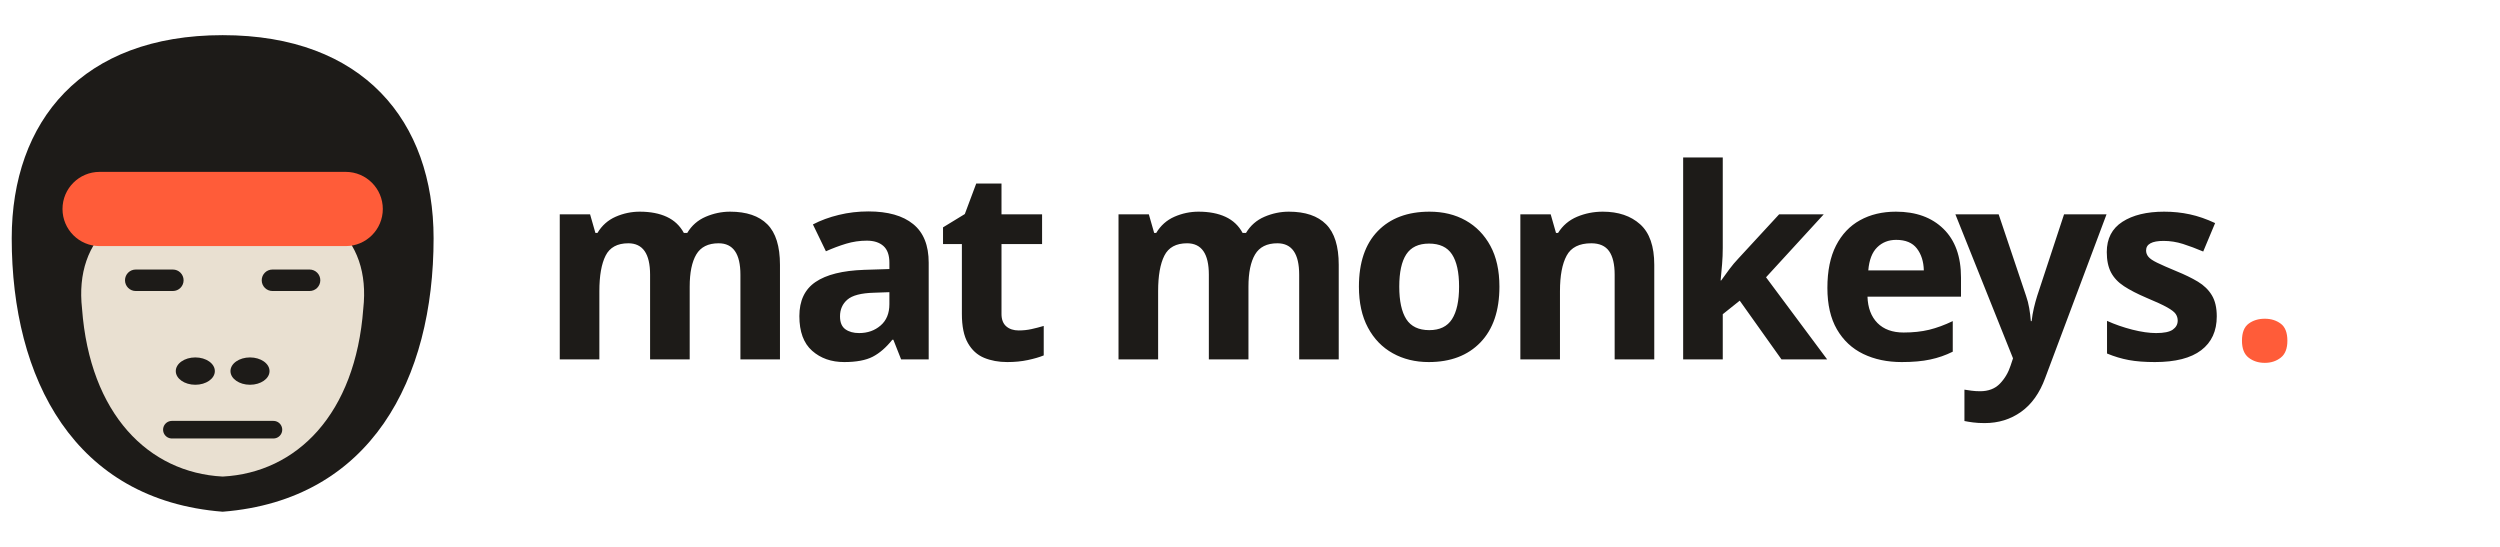
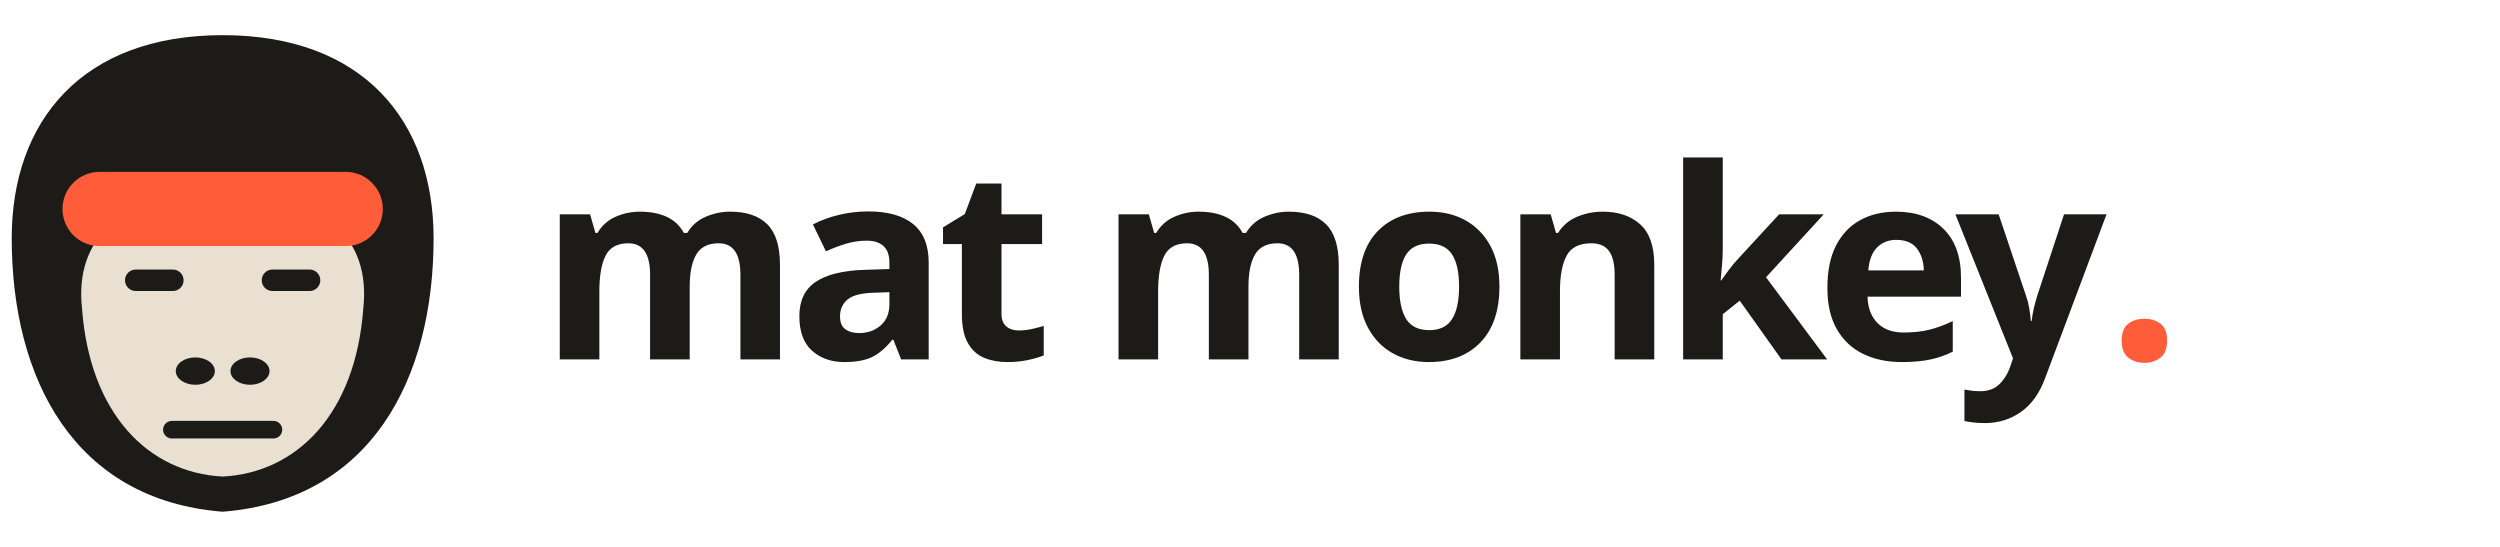
- <svg xmlns="http://www.w3.org/2000/svg" viewBox="0 0 640 140" role="img" aria-label="Mat Monkeys logo">
+ <svg xmlns="http://www.w3.org/2000/svg" viewBox="0 0 640 140" role="img" aria-label="Mat Monkey logo">
  <g transform="translate(0 6) scale(0.5) translate(-36 -22)">
    <path d="M150 28C222 28 258 72 258 132C258 204 226 266 150 272C74 266 42 204 42 132C42 72 78 28 150 28Z" fill="#1D1B18" />
    <path d="M150 112C202 108 226 132 222 168C218 222 188 252 150 254C112 252 82 222 78 168C74 132 98 108 150 112Z" fill="#E9E0D1" />
    <rect x="68" y="98" width="164" height="38" rx="19" fill="#FF5C39" />
    <rect x="100" y="148" width="30" height="11" rx="5.5" fill="#1D1B18" />
    <rect x="170" y="148" width="30" height="11" rx="5.5" fill="#1D1B18" />
    <ellipse cx="136" cy="200" rx="10" ry="7" fill="#1D1B18" />
    <ellipse cx="164" cy="200" rx="10" ry="7" fill="#1D1B18" />
    <path d="M124 230H176" stroke="#1D1B18" stroke-width="9" stroke-linecap="round" />
  </g>
-   <text x="138" y="92" font-family="Bricolage Grotesque, system-ui, sans-serif" font-weight="800" font-size="68" letter-spacing="-3" fill="#1D1B18">mat monkeys<tspan fill="#FF5C39">.</tspan>
+   <text x="138" y="92" font-family="Bricolage Grotesque, system-ui, sans-serif" font-weight="800" font-size="68" letter-spacing="-3" fill="#1D1B18">mat monkey<tspan fill="#FF5C39">.</tspan>
  </text>
</svg>
